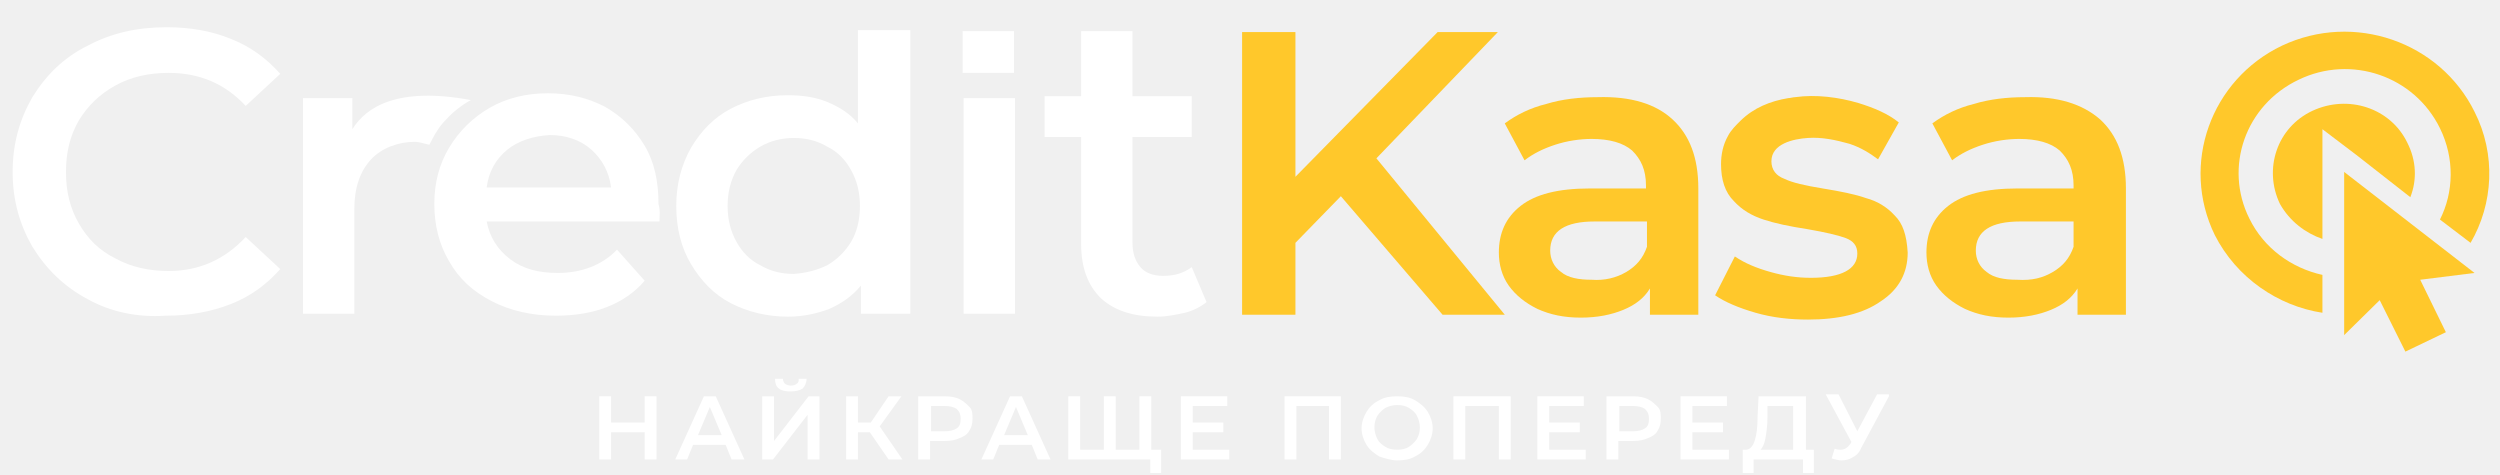
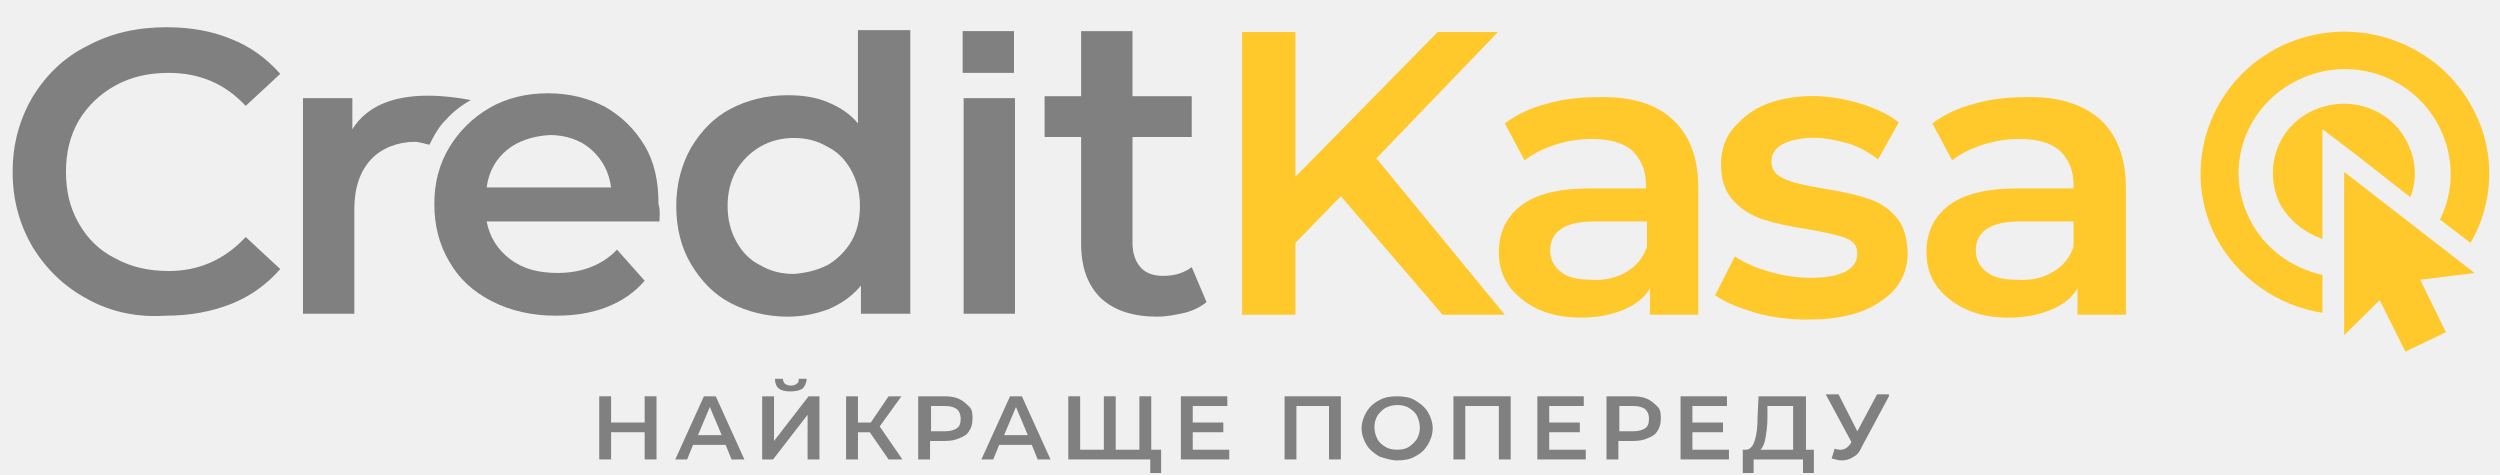
<svg xmlns="http://www.w3.org/2000/svg" width="200" height="38" viewBox="0 0 200 38" fill="none">
  <path d="M107.268 15.697L103.634 19.427V25.177H99.368V2.566H103.634V14.143L115.01 2.566H119.829L110.112 12.667L120.382 25.177H115.405L107.268 15.697Z" fill="#FFC82B" />
  <path d="M133.812 9.56C135.155 10.803 135.866 12.59 135.866 15.077V25.177H131.995V23.08C131.521 23.857 130.81 24.4 129.862 24.789C128.914 25.177 127.808 25.41 126.465 25.41C125.122 25.41 124.016 25.177 122.989 24.711C122.041 24.245 121.251 23.623 120.698 22.846C120.145 22.07 119.908 21.137 119.908 20.205C119.908 18.651 120.461 17.408 121.646 16.475C122.831 15.543 124.648 15.077 127.176 15.077H131.679V14.844C131.679 13.6 131.284 12.746 130.573 12.046C129.862 11.425 128.756 11.114 127.334 11.114C126.386 11.114 125.359 11.27 124.411 11.58C123.463 11.891 122.673 12.28 121.962 12.823L120.382 9.871C121.33 9.172 122.436 8.628 123.7 8.317C124.964 7.928 126.386 7.773 127.808 7.773C130.494 7.695 132.469 8.317 133.812 9.56ZM130.099 21.759C130.889 21.293 131.442 20.671 131.758 19.739V17.718H127.571C125.201 17.718 124.016 18.495 124.016 20.049C124.016 20.749 124.332 21.37 124.885 21.759C125.438 22.225 126.307 22.38 127.334 22.38C128.361 22.458 129.309 22.225 130.099 21.759Z" fill="#FFC82B" />
  <path d="M168.019 9.56C169.362 10.803 170.073 12.59 170.073 15.077V25.177H166.202V23.08C165.728 23.857 165.017 24.4 164.069 24.789C163.121 25.177 162.015 25.41 160.672 25.41C159.329 25.41 158.223 25.177 157.196 24.711C156.248 24.245 155.458 23.623 154.905 22.846C154.352 22.07 154.115 21.137 154.115 20.205C154.115 18.651 154.668 17.408 155.853 16.475C157.038 15.543 158.855 15.077 161.383 15.077H165.886V14.844C165.886 13.6 165.491 12.746 164.78 12.046C164.069 11.425 162.963 11.114 161.541 11.114C160.593 11.114 159.566 11.27 158.618 11.58C157.67 11.891 156.88 12.28 156.169 12.823L154.589 9.871C155.537 9.172 156.643 8.628 157.907 8.317C159.171 7.928 160.593 7.773 162.015 7.773C164.622 7.695 166.597 8.317 168.019 9.56ZM164.227 21.759C165.017 21.293 165.57 20.671 165.886 19.739V17.718H161.62C159.25 17.718 158.065 18.495 158.065 20.049C158.065 20.749 158.381 21.37 158.934 21.759C159.487 22.225 160.356 22.38 161.383 22.38C162.568 22.458 163.437 22.225 164.227 21.759Z" fill="#FFC82B" />
  <path d="M151.588 17.252C150.956 16.553 150.166 16.087 149.297 15.854C148.428 15.543 147.243 15.31 145.821 15.077C144.399 14.844 143.372 14.611 142.74 14.3C142.108 14.067 141.713 13.6 141.713 12.901C141.713 11.503 143.451 11.114 144.636 11.036C145.742 10.959 146.848 11.192 147.954 11.503C148.902 11.813 149.613 12.28 150.245 12.746L151.904 9.793C151.035 9.094 149.929 8.628 148.665 8.239C147.085 7.773 145.268 7.54 143.609 7.773C143.451 7.773 143.214 7.851 143.056 7.851C141.634 8.084 140.291 8.628 139.263 9.638C138.868 10.026 138.473 10.415 138.236 10.881C137.841 11.58 137.683 12.357 137.683 13.134C137.683 14.377 137.999 15.387 138.71 16.087C139.343 16.786 140.133 17.252 141.081 17.563C142.029 17.874 143.135 18.107 144.636 18.34C145.979 18.573 147.006 18.806 147.638 19.039C148.27 19.272 148.586 19.661 148.586 20.282C148.586 21.526 147.322 22.225 144.873 22.225C143.767 22.225 142.74 22.07 141.634 21.759C140.528 21.448 139.579 21.059 138.789 20.515L137.209 23.623C137.999 24.167 139.105 24.634 140.449 25.022C141.792 25.41 143.214 25.566 144.636 25.566C147.085 25.566 149.06 25.1 150.482 24.09C151.904 23.157 152.615 21.836 152.615 20.205C152.536 18.806 152.22 17.874 151.588 17.252Z" fill="#FFC82B" />
-   <path d="M52.521 31.704V36.755H51.573V34.579H48.887V36.755H47.939V31.704H48.887V33.802H51.573V31.704H52.521Z" fill="white" />
-   <path d="M58.051 35.589H55.444L54.97 36.755H54.022L56.313 31.704H57.261L59.552 36.755H58.525L58.051 35.589ZM57.735 34.812L56.787 32.559L55.839 34.812H57.735Z" fill="white" />
-   <path d="M60.974 31.704H61.922V35.278L64.687 31.704H65.556V36.755H64.608V33.181L61.843 36.755H60.974V31.704ZM62.317 31.083C62.08 30.927 62.001 30.616 62.001 30.306H62.633C62.633 30.461 62.712 30.616 62.791 30.694C62.87 30.772 63.107 30.849 63.265 30.849C63.502 30.849 63.66 30.772 63.739 30.694C63.897 30.616 63.897 30.461 63.897 30.306H64.529C64.529 30.616 64.371 30.927 64.213 31.083C63.976 31.238 63.66 31.316 63.186 31.316C62.87 31.316 62.475 31.238 62.317 31.083Z" fill="white" />
-   <path d="M69.585 34.579H68.637V36.755H67.689V31.704H68.637V33.802H69.664L71.086 31.704H72.113L70.375 34.113L72.192 36.755H71.086L69.585 34.579Z" fill="white" />
-   <path d="M76.774 31.937C77.09 32.093 77.327 32.326 77.564 32.559C77.801 32.792 77.801 33.18 77.801 33.491C77.801 33.88 77.722 34.19 77.564 34.423C77.406 34.734 77.169 34.89 76.774 35.045C76.458 35.2 76.063 35.278 75.589 35.278H74.404V36.755H73.456V31.704H75.589C76.063 31.704 76.458 31.782 76.774 31.937ZM76.537 34.268C76.774 34.113 76.853 33.88 76.853 33.491C76.853 33.18 76.774 32.947 76.537 32.714C76.3 32.559 75.984 32.481 75.589 32.481H74.483V34.501H75.589C75.984 34.501 76.3 34.423 76.537 34.268Z" fill="white" />
-   <path d="M82.541 35.589H79.934L79.46 36.755H78.512L80.803 31.704H81.751L84.042 36.755H83.015L82.541 35.589ZM82.225 34.812L81.277 32.559L80.329 34.812H82.225Z" fill="white" />
-   <path d="M92.1 31.704V36.755H85.464V31.704H86.412V35.977H88.308V31.704H89.256V35.977H91.152V31.704H92.1ZM92.89 35.977V37.842H92.021V36.755H91.231V35.977H92.89Z" fill="white" />
-   <path d="M98.341 35.977V36.755H94.47V31.704H98.183V32.481H95.418V33.802H97.867V34.579H95.418V35.977H98.341Z" fill="white" />
-   <path d="M107.268 31.704V36.755H106.32V32.481H103.713V36.755H102.765V31.704H107.268Z" fill="white" />
-   <path d="M110.349 36.521C109.954 36.288 109.559 35.977 109.322 35.589C109.085 35.2 108.927 34.734 108.927 34.268C108.927 33.802 109.085 33.336 109.322 32.947C109.559 32.559 109.875 32.248 110.349 32.015C110.744 31.782 111.218 31.704 111.771 31.704C112.324 31.704 112.798 31.782 113.193 32.015C113.588 32.248 113.983 32.559 114.22 32.947C114.457 33.336 114.615 33.802 114.615 34.268C114.615 34.734 114.457 35.2 114.22 35.589C113.983 35.977 113.667 36.288 113.193 36.521C112.798 36.755 112.324 36.832 111.771 36.832C111.297 36.832 110.823 36.677 110.349 36.521ZM112.719 35.744C112.956 35.589 113.193 35.356 113.351 35.123C113.509 34.812 113.588 34.579 113.588 34.19C113.588 33.88 113.509 33.569 113.351 33.258C113.193 32.947 112.956 32.792 112.719 32.636C112.482 32.481 112.166 32.403 111.771 32.403C111.455 32.403 111.139 32.481 110.823 32.636C110.586 32.792 110.349 33.025 110.191 33.258C110.033 33.569 109.954 33.802 109.954 34.19C109.954 34.501 110.033 34.812 110.191 35.123C110.349 35.434 110.586 35.589 110.823 35.744C111.06 35.9 111.376 35.977 111.771 35.977C112.166 35.977 112.482 35.9 112.719 35.744Z" fill="white" />
-   <path d="M120.856 31.704V36.755H119.908V32.481H117.222V36.755H116.274V31.704H120.856Z" fill="white" />
-   <path d="M126.86 35.977V36.755H122.989V31.704H126.702V32.481H123.937V33.802H126.386V34.579H123.937V35.977H126.86Z" fill="white" />
-   <path d="M131.838 31.937C132.154 32.093 132.391 32.326 132.628 32.559C132.865 32.792 132.865 33.18 132.865 33.491C132.865 33.88 132.786 34.19 132.628 34.423C132.47 34.734 132.233 34.89 131.838 35.045C131.522 35.2 131.127 35.278 130.653 35.278H129.468V36.755H128.52V31.704H130.653C131.127 31.704 131.522 31.782 131.838 31.937ZM131.601 34.268C131.838 34.113 131.917 33.88 131.917 33.491C131.917 33.18 131.838 32.947 131.601 32.714C131.364 32.559 131.048 32.481 130.653 32.481H129.547V34.501H130.653C131.048 34.501 131.364 34.423 131.601 34.268Z" fill="white" />
-   <path d="M138.315 35.977V36.755H134.444V31.704H138.157V32.481H135.392V33.802H137.841V34.579H135.392V35.977H138.315Z" fill="white" />
-   <path d="M145.109 35.977V37.842H144.24V36.755H140.29V37.842H139.421V35.977H139.658C139.974 35.977 140.211 35.744 140.369 35.278C140.527 34.812 140.606 34.19 140.606 33.336L140.685 31.704H144.477V35.977H145.109ZM141.238 35.045C141.159 35.511 141.001 35.822 140.843 35.977H143.45V32.481H141.396V33.413C141.396 34.035 141.317 34.579 141.238 35.045Z" fill="white" />
-   <path d="M151.114 31.704L148.902 35.822C148.744 36.211 148.507 36.444 148.191 36.599C147.954 36.755 147.638 36.832 147.322 36.832C147.085 36.832 146.848 36.755 146.532 36.677L146.769 35.9C147.006 35.978 147.164 35.978 147.243 35.978C147.559 35.978 147.796 35.822 148.033 35.511L148.112 35.356L146.058 31.549H147.085L148.586 34.501L150.166 31.549H151.114V31.704Z" fill="white" />
+   <path d="M52.521 31.704V36.755H51.573V34.579H48.887V36.755H47.939V31.704H48.887V33.802H51.573V31.704H52.521Z" fill="grey" />
+   <path d="M58.051 35.589H55.444L54.97 36.755H54.022L56.313 31.704H57.261L59.552 36.755H58.525L58.051 35.589ZM57.735 34.812L56.787 32.559L55.839 34.812H57.735Z" fill="grey" />
+   <path d="M60.974 31.704H61.922V35.278L64.687 31.704H65.556V36.755H64.608V33.181L61.843 36.755H60.974V31.704ZM62.317 31.083C62.08 30.927 62.001 30.616 62.001 30.306H62.633C62.633 30.461 62.712 30.616 62.791 30.694C62.87 30.772 63.107 30.849 63.265 30.849C63.502 30.849 63.66 30.772 63.739 30.694C63.897 30.616 63.897 30.461 63.897 30.306H64.529C64.529 30.616 64.371 30.927 64.213 31.083C63.976 31.238 63.66 31.316 63.186 31.316C62.87 31.316 62.475 31.238 62.317 31.083Z" fill="grey" />
+   <path d="M69.585 34.579H68.637V36.755H67.689V31.704H68.637V33.802H69.664L71.086 31.704H72.113L70.375 34.113L72.192 36.755H71.086L69.585 34.579Z" fill="grey" />
+   <path d="M76.774 31.937C77.09 32.093 77.327 32.326 77.564 32.559C77.801 32.792 77.801 33.18 77.801 33.491C77.801 33.88 77.722 34.19 77.564 34.423C77.406 34.734 77.169 34.89 76.774 35.045C76.458 35.2 76.063 35.278 75.589 35.278H74.404V36.755H73.456V31.704H75.589C76.063 31.704 76.458 31.782 76.774 31.937ZM76.537 34.268C76.774 34.113 76.853 33.88 76.853 33.491C76.853 33.18 76.774 32.947 76.537 32.714C76.3 32.559 75.984 32.481 75.589 32.481H74.483V34.501H75.589C75.984 34.501 76.3 34.423 76.537 34.268Z" fill="grey" />
+   <path d="M82.541 35.589H79.934L79.46 36.755H78.512L80.803 31.704H81.751L84.042 36.755H83.015L82.541 35.589ZM82.225 34.812L81.277 32.559L80.329 34.812H82.225Z" fill="grey" />
+   <path d="M92.1 31.704V36.755H85.464V31.704H86.412V35.977H88.308V31.704H89.256V35.977H91.152V31.704H92.1ZM92.89 35.977V37.842H92.021V36.755H91.231V35.977H92.89Z" fill="grey" />
+   <path d="M98.341 35.977V36.755H94.47V31.704H98.183V32.481H95.418V33.802H97.867V34.579H95.418V35.977H98.341Z" fill="grey" />
+   <path d="M107.268 31.704V36.755H106.32V32.481H103.713V36.755H102.765V31.704H107.268Z" fill="grey" />
+   <path d="M110.349 36.521C109.954 36.288 109.559 35.977 109.322 35.589C109.085 35.2 108.927 34.734 108.927 34.268C108.927 33.802 109.085 33.336 109.322 32.947C109.559 32.559 109.875 32.248 110.349 32.015C110.744 31.782 111.218 31.704 111.771 31.704C112.324 31.704 112.798 31.782 113.193 32.015C113.588 32.248 113.983 32.559 114.22 32.947C114.457 33.336 114.615 33.802 114.615 34.268C114.615 34.734 114.457 35.2 114.22 35.589C113.983 35.977 113.667 36.288 113.193 36.521C112.798 36.755 112.324 36.832 111.771 36.832C111.297 36.832 110.823 36.677 110.349 36.521ZM112.719 35.744C112.956 35.589 113.193 35.356 113.351 35.123C113.509 34.812 113.588 34.579 113.588 34.19C113.588 33.88 113.509 33.569 113.351 33.258C113.193 32.947 112.956 32.792 112.719 32.636C112.482 32.481 112.166 32.403 111.771 32.403C111.455 32.403 111.139 32.481 110.823 32.636C110.586 32.792 110.349 33.025 110.191 33.258C110.033 33.569 109.954 33.802 109.954 34.19C109.954 34.501 110.033 34.812 110.191 35.123C110.349 35.434 110.586 35.589 110.823 35.744C111.06 35.9 111.376 35.977 111.771 35.977C112.166 35.977 112.482 35.9 112.719 35.744Z" fill="grey" />
+   <path d="M120.856 31.704V36.755H119.908V32.481H117.222V36.755H116.274V31.704H120.856Z" fill="grey" />
+   <path d="M126.86 35.977V36.755H122.989V31.704H126.702V32.481H123.937V33.802H126.386V34.579H123.937V35.977H126.86Z" fill="grey" />
+   <path d="M131.838 31.937C132.154 32.093 132.391 32.326 132.628 32.559C132.865 32.792 132.865 33.18 132.865 33.491C132.865 33.88 132.786 34.19 132.628 34.423C132.47 34.734 132.233 34.89 131.838 35.045C131.522 35.2 131.127 35.278 130.653 35.278H129.468V36.755H128.52V31.704H130.653C131.127 31.704 131.522 31.782 131.838 31.937ZM131.601 34.268C131.838 34.113 131.917 33.88 131.917 33.491C131.917 33.18 131.838 32.947 131.601 32.714C131.364 32.559 131.048 32.481 130.653 32.481H129.547V34.501H130.653C131.048 34.501 131.364 34.423 131.601 34.268Z" fill="grey" />
+   <path d="M138.315 35.977V36.755H134.444V31.704H138.157V32.481H135.392V33.802H137.841V34.579H135.392V35.977H138.315Z" fill="grey" />
+   <path d="M145.109 35.977V37.842H144.24V36.755H140.29V37.842H139.421V35.977H139.658C139.974 35.977 140.211 35.744 140.369 35.278C140.527 34.812 140.606 34.19 140.606 33.336L140.685 31.704H144.477V35.977H145.109ZM141.238 35.045C141.159 35.511 141.001 35.822 140.843 35.977H143.45V32.481H141.396V33.413C141.396 34.035 141.317 34.579 141.238 35.045Z" fill="grey" />
+   <path d="M151.114 31.704L148.902 35.822C148.744 36.211 148.507 36.444 148.191 36.599C147.954 36.755 147.638 36.832 147.322 36.832C147.085 36.832 146.848 36.755 146.532 36.677L146.769 35.9C147.006 35.978 147.164 35.978 147.243 35.978C147.559 35.978 147.796 35.822 148.033 35.511L148.112 35.356L146.058 31.549H147.085L148.586 34.501L150.166 31.549H151.114V31.704Z" fill="grey" />
  <path d="M185.795 25.022V21.992C183.346 21.448 181.134 19.894 179.949 17.485C177.895 13.367 179.633 8.395 183.899 6.374C188.086 4.354 193.142 6.064 195.196 10.259C196.381 12.668 196.302 15.387 195.196 17.563L197.645 19.428C199.462 16.32 199.699 12.357 197.961 8.938C195.196 3.344 188.323 0.936 182.556 3.655C176.868 6.374 174.419 13.134 177.184 18.806C178.922 22.225 182.24 24.478 185.795 25.022Z" fill="#FFC82B" />
  <path d="M185.795 19.116V13.755V10.337L188.56 12.434L192.826 15.775C193.379 14.377 193.3 12.823 192.589 11.424C191.246 8.627 187.849 7.54 185.005 8.86C182.161 10.181 181.055 13.522 182.398 16.319C183.188 17.718 184.452 18.65 185.795 19.116Z" fill="#FFC82B" />
  <path d="M195.67 26.576L193.616 22.38L197.961 21.836L187.533 13.756V26.809L190.377 24.012L192.431 28.13L195.67 26.576Z" fill="#FFC82B" />
-   <path d="M7.016 23.934C5.12 22.924 3.698 21.526 2.592 19.738C1.565 17.951 1.012 16.009 1.012 13.756C1.012 11.502 1.565 9.56 2.592 7.773C3.698 5.986 5.12 4.587 7.016 3.655C8.912 2.645 10.966 2.179 13.336 2.179C15.232 2.179 16.97 2.49 18.471 3.111C20.051 3.733 21.315 4.665 22.421 5.908L19.656 8.472C17.997 6.685 15.943 5.831 13.494 5.831C11.914 5.831 10.492 6.141 9.228 6.841C7.964 7.54 7.016 8.472 6.305 9.638C5.594 10.881 5.278 12.202 5.278 13.756C5.278 15.31 5.594 16.631 6.305 17.874C7.016 19.117 7.964 20.049 9.228 20.671C10.492 21.37 11.914 21.681 13.494 21.681C15.943 21.681 17.997 20.748 19.656 18.961L22.421 21.526C21.315 22.769 20.051 23.701 18.471 24.323C16.891 24.944 15.153 25.255 13.257 25.255C10.966 25.41 8.833 24.944 7.016 23.934Z" fill="white" />
-   <path d="M37.669 8.006C36.958 8.394 36.247 8.938 35.694 9.56C35.378 9.87 35.141 10.181 34.904 10.57C34.825 10.647 34.351 11.58 34.351 11.58C33.956 11.502 33.561 11.347 33.166 11.347C31.902 11.347 30.559 11.813 29.69 12.745C28.821 13.678 28.347 14.998 28.347 16.708V25.099H24.238V7.85H28.189V10.337C29.295 8.55 31.823 6.918 37.669 8.006Z" fill="white" />
-   <path d="M52.758 17.718H38.933C39.17 18.961 39.802 19.971 40.829 20.748C41.856 21.525 43.12 21.836 44.621 21.836C46.517 21.836 48.176 21.214 49.361 19.971L51.573 22.458C50.783 23.39 49.756 24.089 48.571 24.555C47.386 25.022 46.043 25.255 44.463 25.255C42.567 25.255 40.829 24.866 39.328 24.089C37.827 23.312 36.721 22.302 35.931 20.904C35.141 19.583 34.746 18.029 34.746 16.32C34.746 14.61 35.141 13.134 35.931 11.813C36.721 10.492 37.827 9.404 39.17 8.627C40.513 7.85 42.093 7.462 43.831 7.462C45.569 7.462 47.07 7.85 48.413 8.55C49.756 9.327 50.783 10.337 51.573 11.658C52.363 12.979 52.679 14.532 52.679 16.32C52.837 16.863 52.758 17.252 52.758 17.718ZM40.592 11.968C39.644 12.745 39.091 13.755 38.933 14.999H48.887C48.729 13.755 48.176 12.745 47.307 11.968C46.438 11.191 45.253 10.803 43.989 10.803C42.646 10.881 41.461 11.269 40.592 11.968Z" fill="white" />
-   <path d="M72.824 2.49V25.1H68.874V22.847C68.163 23.701 67.373 24.245 66.346 24.711C65.319 25.1 64.213 25.333 63.028 25.333C61.369 25.333 59.789 24.945 58.446 24.245C57.103 23.546 56.076 22.458 55.286 21.137C54.496 19.816 54.101 18.262 54.101 16.475C54.101 14.766 54.496 13.212 55.286 11.813C56.076 10.493 57.103 9.405 58.446 8.706C59.789 8.006 61.29 7.618 63.028 7.618C64.213 7.618 65.24 7.773 66.188 8.162C67.136 8.55 68.005 9.094 68.637 9.871V2.412H72.824V2.49ZM66.188 21.215C66.978 20.749 67.61 20.127 68.084 19.35C68.558 18.573 68.795 17.563 68.795 16.475C68.795 15.388 68.558 14.455 68.084 13.601C67.61 12.746 66.978 12.124 66.188 11.736C65.398 11.27 64.529 11.037 63.502 11.037C62.554 11.037 61.606 11.27 60.816 11.736C60.026 12.202 59.394 12.824 58.92 13.601C58.446 14.455 58.209 15.388 58.209 16.475C58.209 17.563 58.446 18.496 58.92 19.35C59.394 20.205 60.026 20.826 60.816 21.215C61.606 21.681 62.475 21.914 63.502 21.914C64.529 21.837 65.398 21.604 66.188 21.215Z" fill="white" />
-   <path d="M81.198 7.851H77.09V25.099H81.198V7.851Z" fill="white" />
-   <path d="M96.524 24.167C96.05 24.555 95.418 24.866 94.786 25.022C94.075 25.177 93.364 25.332 92.574 25.332C90.678 25.332 89.177 24.866 88.071 23.856C87.044 22.846 86.491 21.448 86.491 19.505V10.958H83.568V7.695H86.491V2.489H90.599V7.695H95.339V10.958H90.599V19.427C90.599 20.282 90.836 20.904 91.231 21.37C91.626 21.836 92.258 22.069 93.048 22.069C93.996 22.069 94.707 21.836 95.339 21.37L96.524 24.167Z" fill="white" />
-   <path d="M81.119 2.489H77.011V5.83H81.119V2.489Z" fill="white" />
+   <path d="M7.016 23.934C5.12 22.924 3.698 21.526 2.592 19.738C1.565 17.951 1.012 16.009 1.012 13.756C1.012 11.502 1.565 9.56 2.592 7.773C3.698 5.986 5.12 4.587 7.016 3.655C8.912 2.645 10.966 2.179 13.336 2.179C15.232 2.179 16.97 2.49 18.471 3.111C20.051 3.733 21.315 4.665 22.421 5.908L19.656 8.472C17.997 6.685 15.943 5.831 13.494 5.831C11.914 5.831 10.492 6.141 9.228 6.841C7.964 7.54 7.016 8.472 6.305 9.638C5.594 10.881 5.278 12.202 5.278 13.756C5.278 15.31 5.594 16.631 6.305 17.874C7.016 19.117 7.964 20.049 9.228 20.671C10.492 21.37 11.914 21.681 13.494 21.681C15.943 21.681 17.997 20.748 19.656 18.961L22.421 21.526C21.315 22.769 20.051 23.701 18.471 24.323C16.891 24.944 15.153 25.255 13.257 25.255C10.966 25.41 8.833 24.944 7.016 23.934Z" fill="grey" />
+   <path d="M37.669 8.006C36.958 8.394 36.247 8.938 35.694 9.56C35.378 9.87 35.141 10.181 34.904 10.57C34.825 10.647 34.351 11.58 34.351 11.58C33.956 11.502 33.561 11.347 33.166 11.347C31.902 11.347 30.559 11.813 29.69 12.745C28.821 13.678 28.347 14.998 28.347 16.708V25.099H24.238V7.85H28.189V10.337C29.295 8.55 31.823 6.918 37.669 8.006Z" fill="grey" />
+   <path d="M52.758 17.718H38.933C39.17 18.961 39.802 19.971 40.829 20.748C41.856 21.525 43.12 21.836 44.621 21.836C46.517 21.836 48.176 21.214 49.361 19.971L51.573 22.458C50.783 23.39 49.756 24.089 48.571 24.555C47.386 25.022 46.043 25.255 44.463 25.255C42.567 25.255 40.829 24.866 39.328 24.089C37.827 23.312 36.721 22.302 35.931 20.904C35.141 19.583 34.746 18.029 34.746 16.32C34.746 14.61 35.141 13.134 35.931 11.813C36.721 10.492 37.827 9.404 39.17 8.627C40.513 7.85 42.093 7.462 43.831 7.462C45.569 7.462 47.07 7.85 48.413 8.55C49.756 9.327 50.783 10.337 51.573 11.658C52.363 12.979 52.679 14.532 52.679 16.32C52.837 16.863 52.758 17.252 52.758 17.718ZM40.592 11.968C39.644 12.745 39.091 13.755 38.933 14.999H48.887C48.729 13.755 48.176 12.745 47.307 11.968C46.438 11.191 45.253 10.803 43.989 10.803C42.646 10.881 41.461 11.269 40.592 11.968Z" fill="grey" />
+   <path d="M72.824 2.49V25.1H68.874V22.847C68.163 23.701 67.373 24.245 66.346 24.711C65.319 25.1 64.213 25.333 63.028 25.333C61.369 25.333 59.789 24.945 58.446 24.245C57.103 23.546 56.076 22.458 55.286 21.137C54.496 19.816 54.101 18.262 54.101 16.475C54.101 14.766 54.496 13.212 55.286 11.813C56.076 10.493 57.103 9.405 58.446 8.706C59.789 8.006 61.29 7.618 63.028 7.618C64.213 7.618 65.24 7.773 66.188 8.162C67.136 8.55 68.005 9.094 68.637 9.871V2.412H72.824V2.49ZM66.188 21.215C66.978 20.749 67.61 20.127 68.084 19.35C68.558 18.573 68.795 17.563 68.795 16.475C68.795 15.388 68.558 14.455 68.084 13.601C67.61 12.746 66.978 12.124 66.188 11.736C65.398 11.27 64.529 11.037 63.502 11.037C62.554 11.037 61.606 11.27 60.816 11.736C60.026 12.202 59.394 12.824 58.92 13.601C58.446 14.455 58.209 15.388 58.209 16.475C58.209 17.563 58.446 18.496 58.92 19.35C59.394 20.205 60.026 20.826 60.816 21.215C61.606 21.681 62.475 21.914 63.502 21.914C64.529 21.837 65.398 21.604 66.188 21.215Z" fill="grey" />
+   <path d="M81.198 7.851H77.09V25.099H81.198V7.851Z" fill="grey" />
+   <path d="M96.524 24.167C96.05 24.555 95.418 24.866 94.786 25.022C94.075 25.177 93.364 25.332 92.574 25.332C90.678 25.332 89.177 24.866 88.071 23.856C87.044 22.846 86.491 21.448 86.491 19.505V10.958H83.568V7.695H86.491V2.489H90.599V7.695H95.339V10.958H90.599V19.427C90.599 20.282 90.836 20.904 91.231 21.37C91.626 21.836 92.258 22.069 93.048 22.069C93.996 22.069 94.707 21.836 95.339 21.37L96.524 24.167Z" fill="grey" />
+   <path d="M81.119 2.489H77.011V5.83H81.119V2.489Z" fill="grey" />
</svg>
